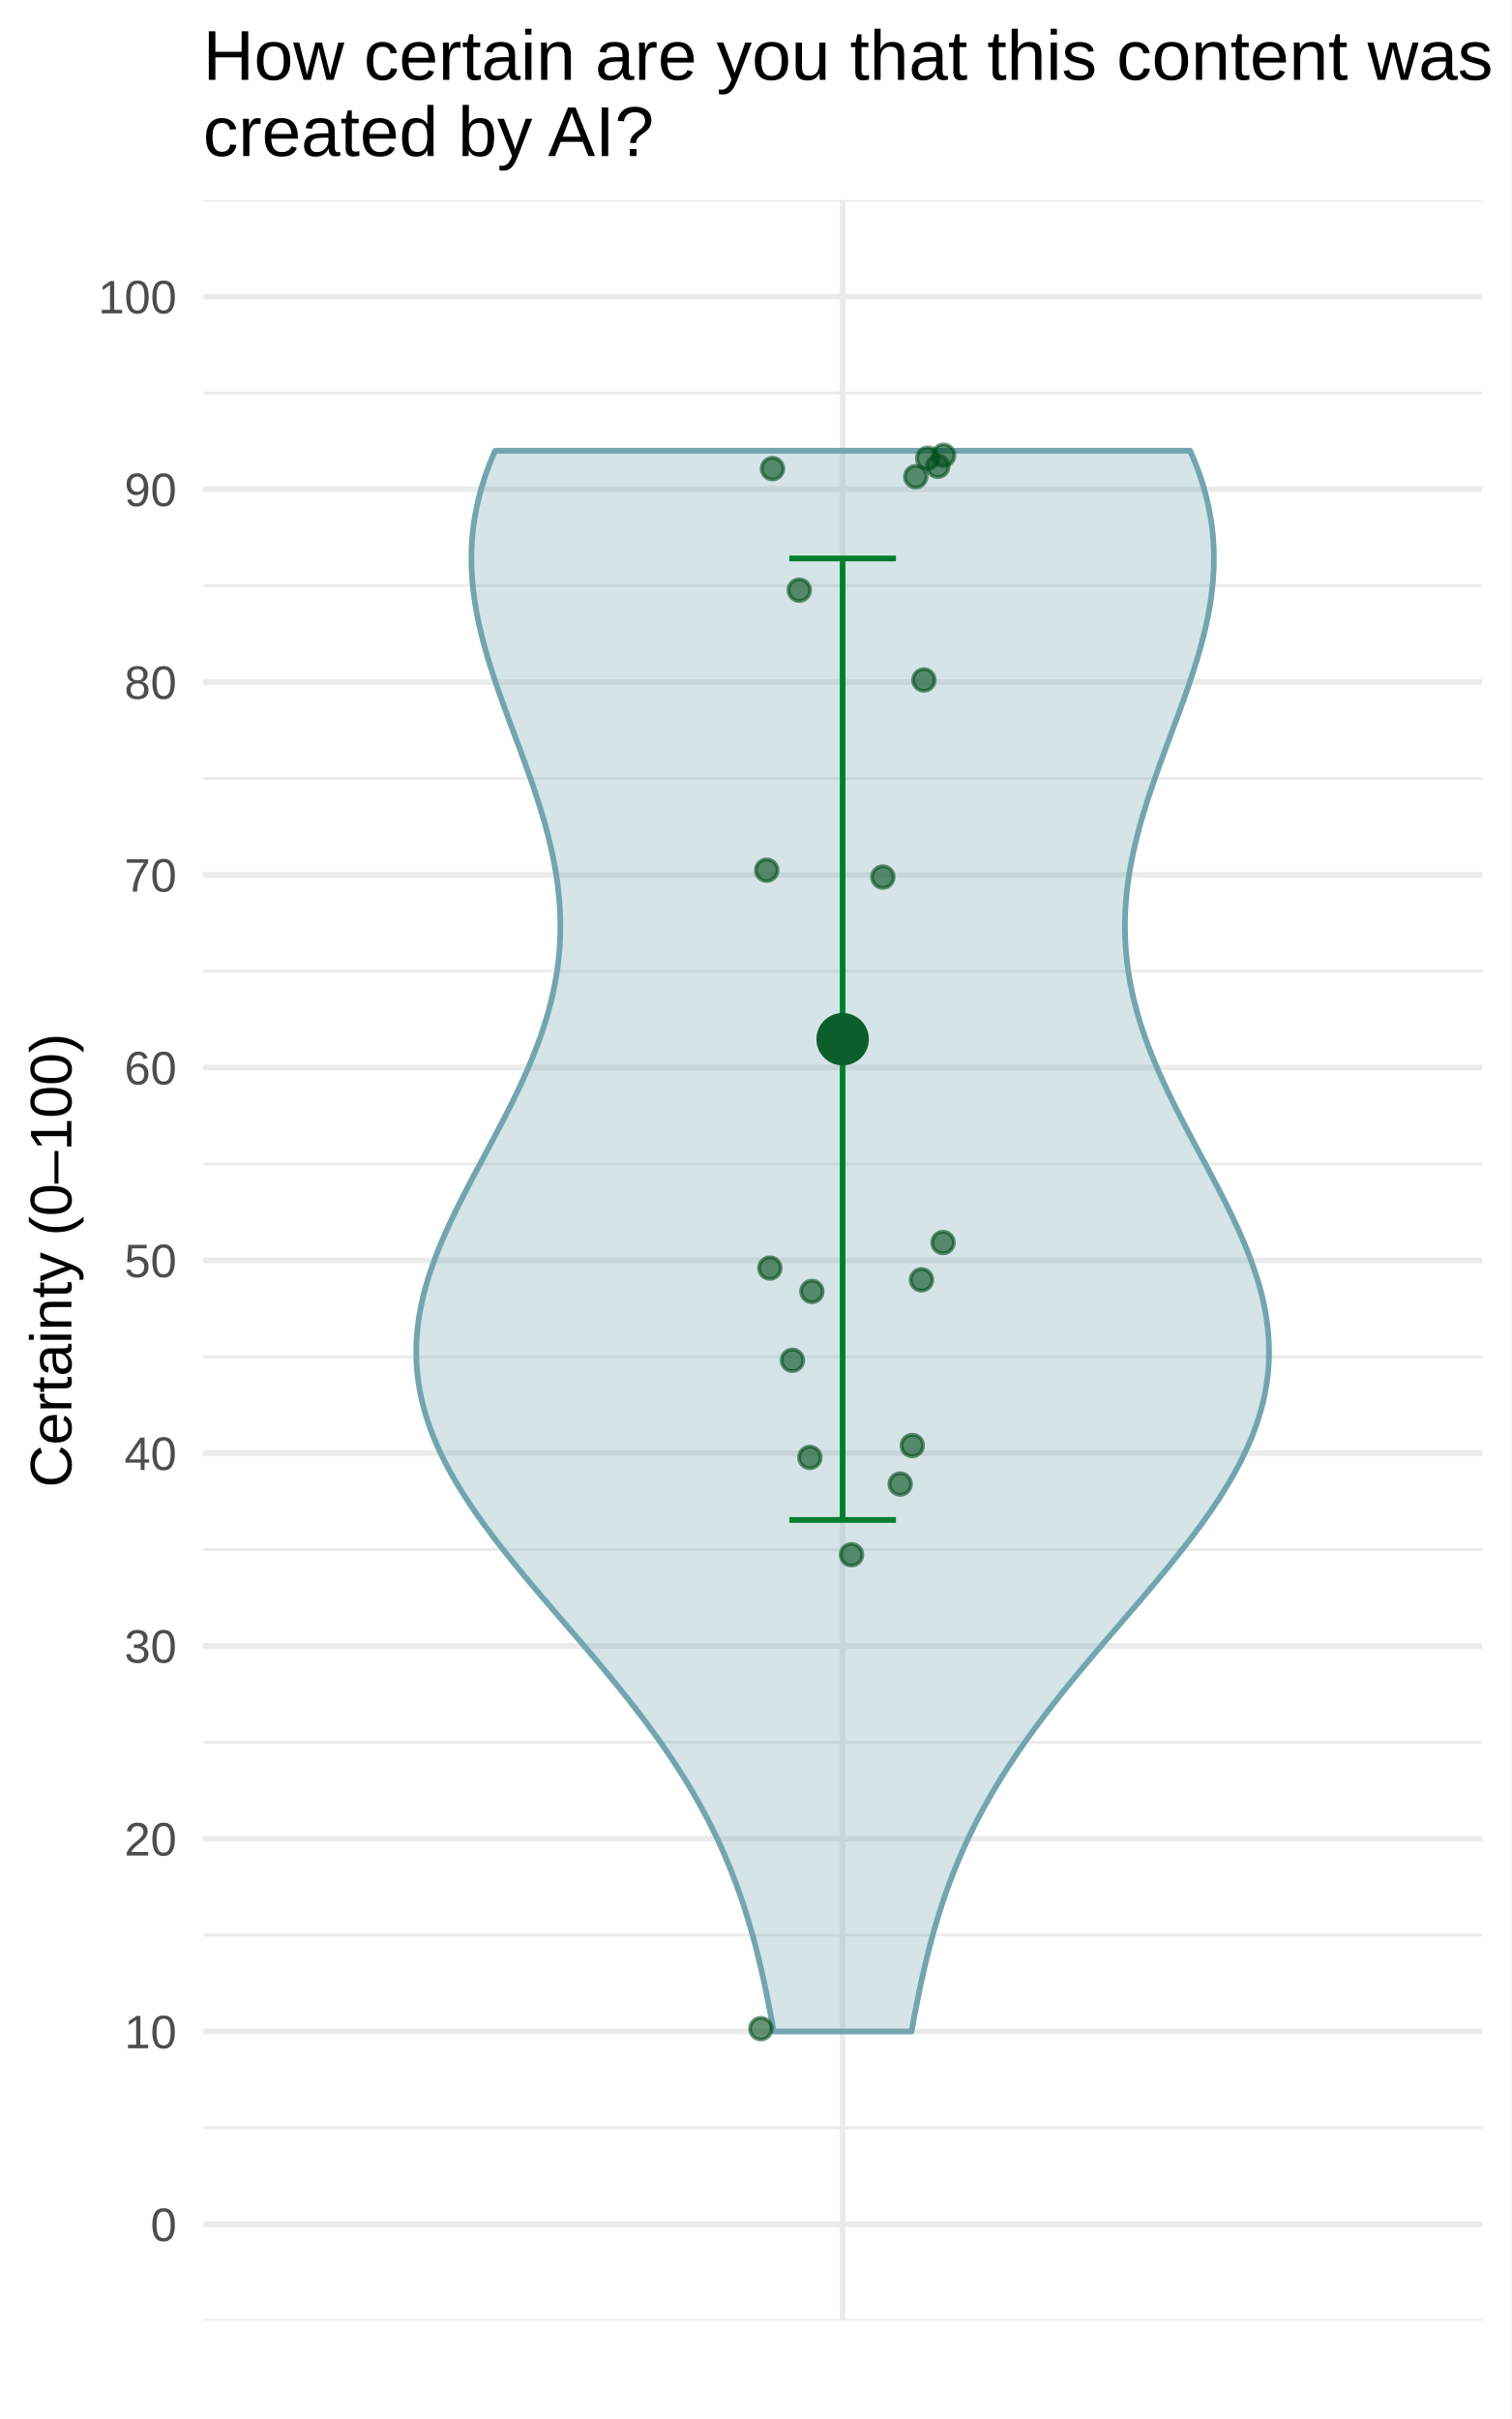
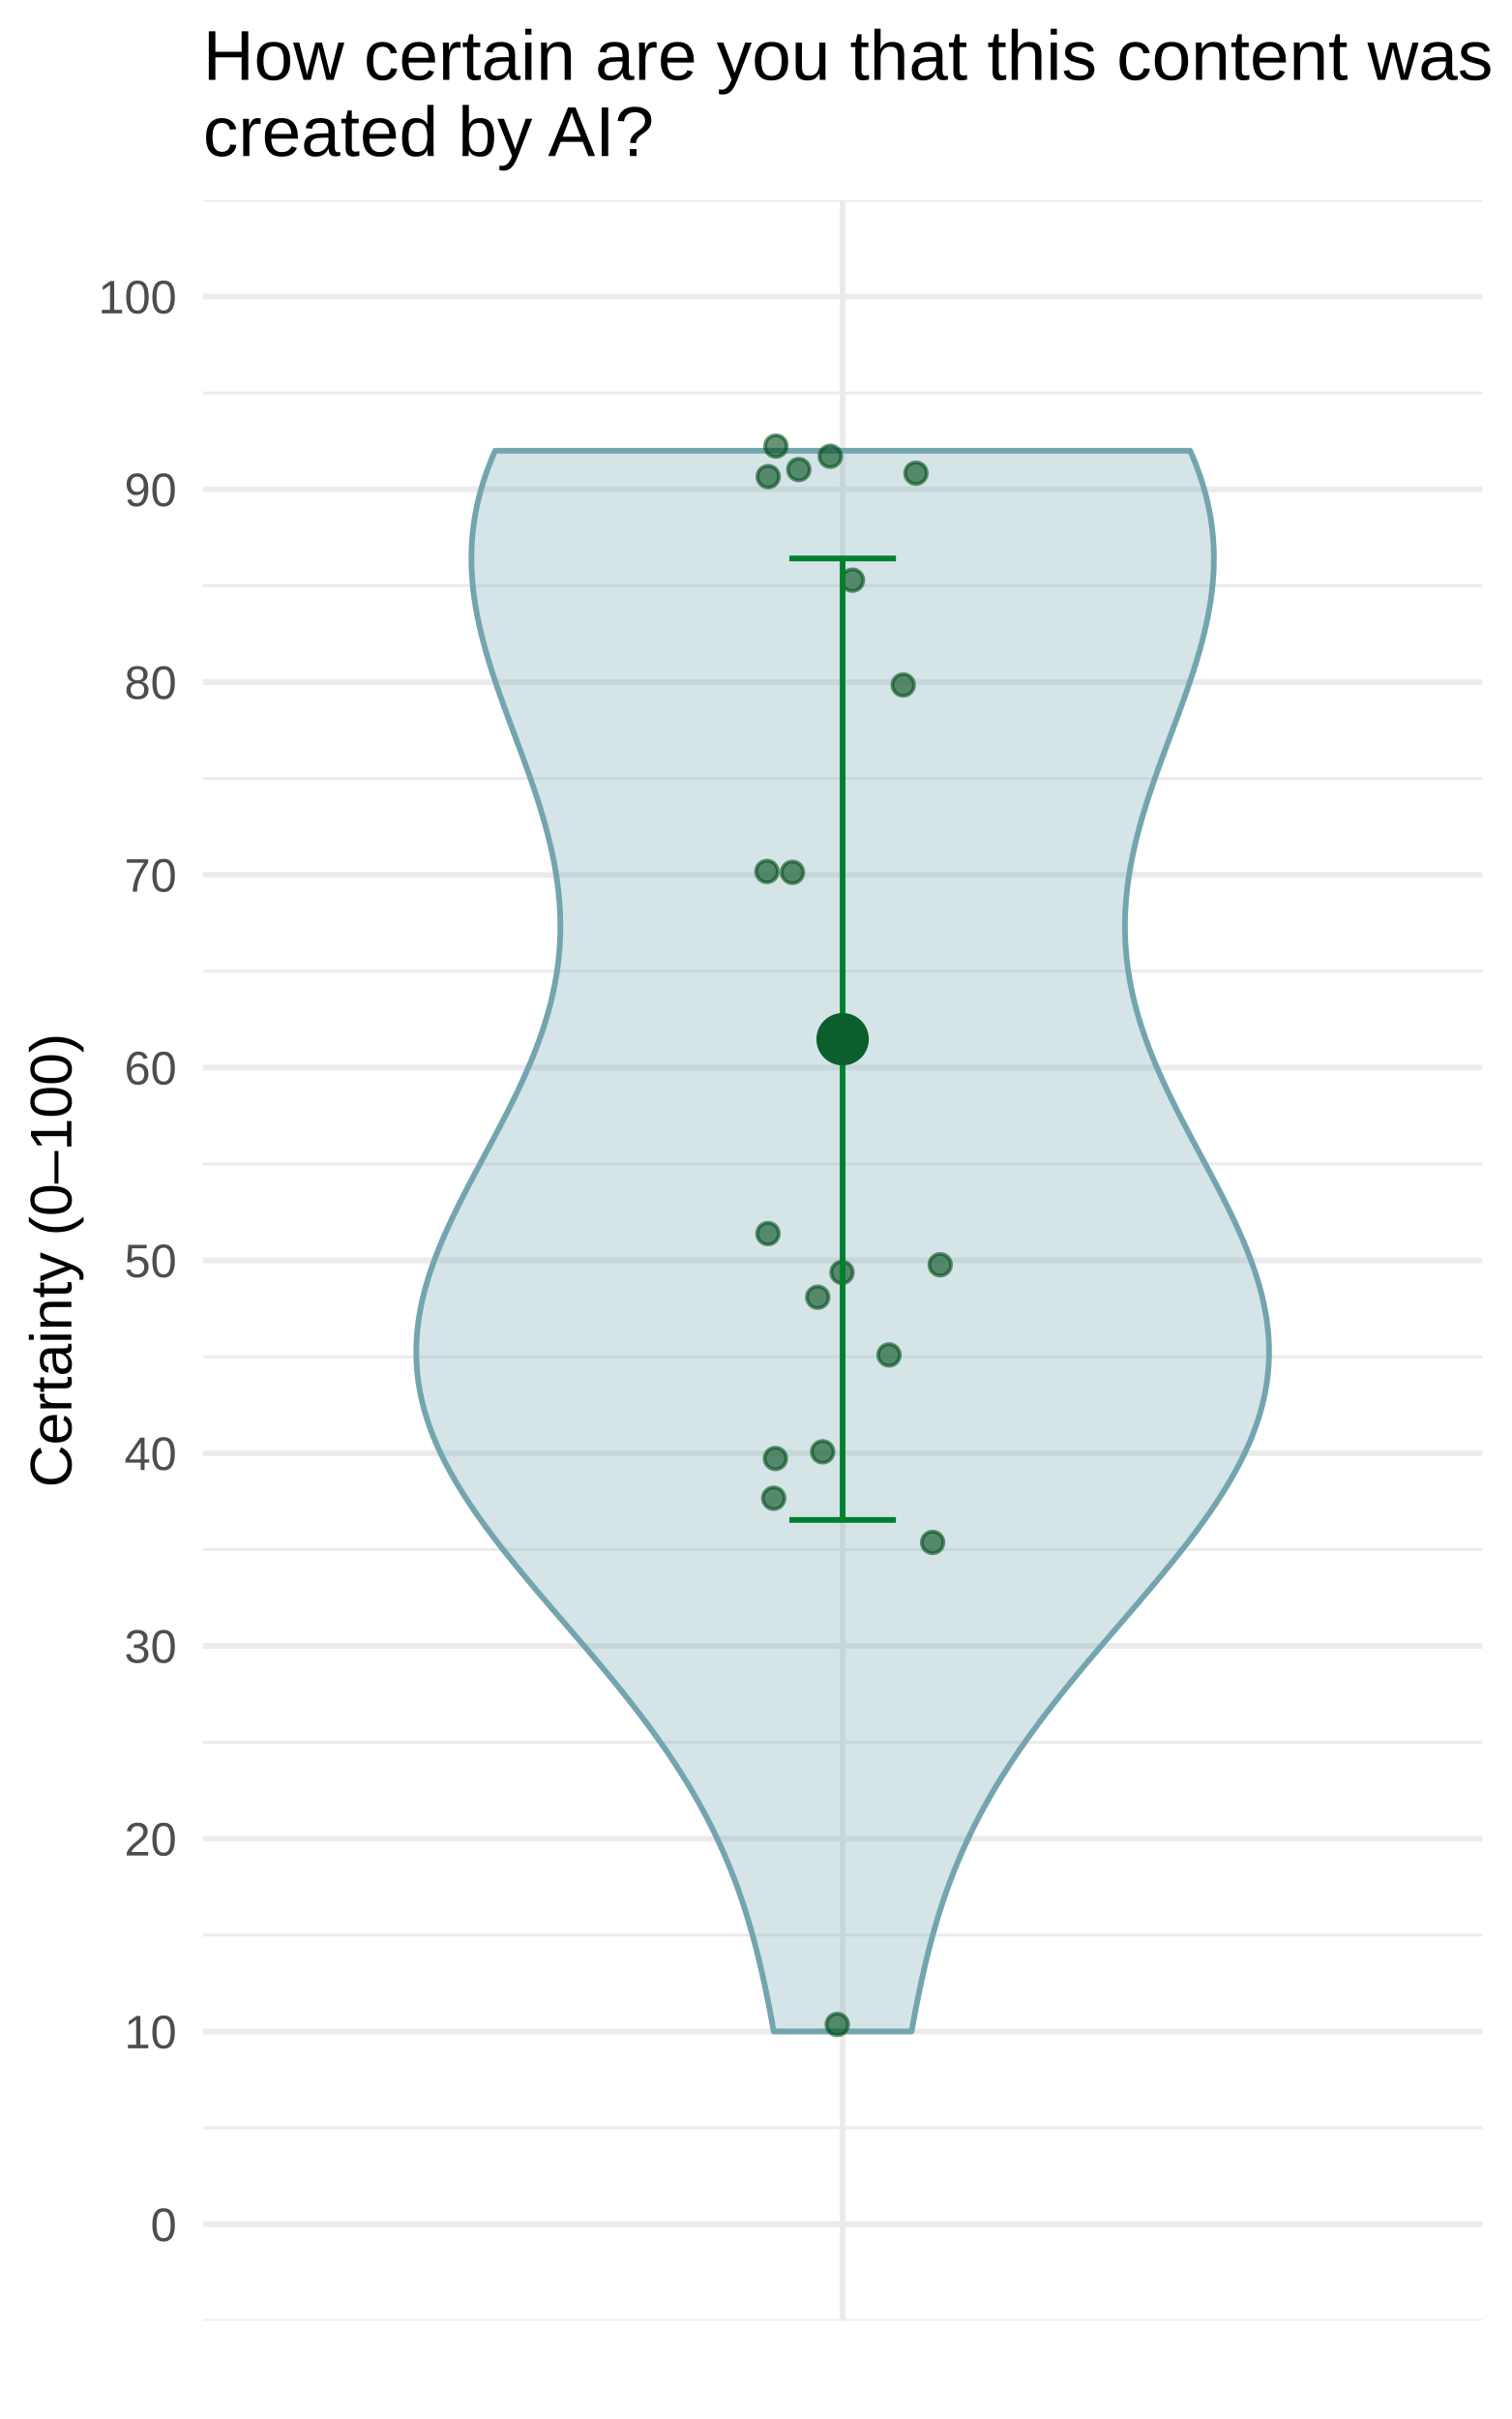
<svg xmlns="http://www.w3.org/2000/svg" width="360.00pt" height="576.00pt" viewBox="0 0 360.00 576.00">
  <g class="svglite">
    <defs>
      <style type="text/css">
    .svglite line, .svglite polyline, .svglite polygon, .svglite path, .svglite rect, .svglite circle {
      fill: none;
      stroke: #000000;
      stroke-linecap: round;
      stroke-linejoin: round;
      stroke-miterlimit: 10.00;
    }
    .svglite text {
      white-space: pre;
    }
    .svglite g.glyphgroup path {
      fill: inherit;
      stroke: none;
    }
  </style>
    </defs>
    <rect width="100%" height="100%" style="stroke: none; fill: #FFFFFF;" />
    <defs>
      <clipPath id="cpMC4wMHwzNjAuMDB8MC4wMHw1NzYuMDA=">
        <rect x="0.00" y="0.00" width="360.00" height="576.00" />
      </clipPath>
    </defs>
    <g clip-path="url(#cpMC4wMHwzNjAuMDB8MC4wMHw1NzYuMDA=)">
      <rect x="0" y="0.00" width="360.00" height="576.00" style="stroke-width: 1.36; stroke: none; fill: #FFFFFF;" />
    </g>
    <defs>
      <clipPath id="cpNDguMzZ8MzUzLjAzfDQ3LjY2fDU1Mi41Nw==">
        <rect x="48.36" y="47.66" width="304.67" height="504.91" />
      </clipPath>
    </defs>
    <g clip-path="url(#cpNDguMzZ8MzUzLjAzfDQ3LjY2fDU1Mi41Nw==)">
      <polyline points="48.36,552.57 353.03,552.57 " style="stroke-width: 0.68; stroke: #EBEBEB; stroke-linecap: butt;" />
      <polyline points="48.36,506.67 353.03,506.67 " style="stroke-width: 0.68; stroke: #EBEBEB; stroke-linecap: butt;" />
      <polyline points="48.36,460.77 353.03,460.77 " style="stroke-width: 0.68; stroke: #EBEBEB; stroke-linecap: butt;" />
      <polyline points="48.36,414.87 353.03,414.87 " style="stroke-width: 0.68; stroke: #EBEBEB; stroke-linecap: butt;" />
      <polyline points="48.36,368.97 353.03,368.97 " style="stroke-width: 0.68; stroke: #EBEBEB; stroke-linecap: butt;" />
      <polyline points="48.36,323.07 353.03,323.07 " style="stroke-width: 0.68; stroke: #EBEBEB; stroke-linecap: butt;" />
      <polyline points="48.36,277.16 353.03,277.16 " style="stroke-width: 0.68; stroke: #EBEBEB; stroke-linecap: butt;" />
      <polyline points="48.36,231.26 353.03,231.26 " style="stroke-width: 0.68; stroke: #EBEBEB; stroke-linecap: butt;" />
      <polyline points="48.36,185.36 353.03,185.36 " style="stroke-width: 0.68; stroke: #EBEBEB; stroke-linecap: butt;" />
      <polyline points="48.36,139.46 353.03,139.46 " style="stroke-width: 0.68; stroke: #EBEBEB; stroke-linecap: butt;" />
      <polyline points="48.36,93.56 353.03,93.56 " style="stroke-width: 0.68; stroke: #EBEBEB; stroke-linecap: butt;" />
      <polyline points="48.36,47.66 353.03,47.66 " style="stroke-width: 0.68; stroke: #EBEBEB; stroke-linecap: butt;" />
      <polyline points="48.36,529.62 353.03,529.62 " style="stroke-width: 1.36; stroke: #EBEBEB; stroke-linecap: butt;" />
      <polyline points="48.36,483.72 353.03,483.72 " style="stroke-width: 1.36; stroke: #EBEBEB; stroke-linecap: butt;" />
      <polyline points="48.36,437.82 353.03,437.82 " style="stroke-width: 1.36; stroke: #EBEBEB; stroke-linecap: butt;" />
      <polyline points="48.36,391.92 353.03,391.92 " style="stroke-width: 1.36; stroke: #EBEBEB; stroke-linecap: butt;" />
      <polyline points="48.36,346.02 353.03,346.02 " style="stroke-width: 1.36; stroke: #EBEBEB; stroke-linecap: butt;" />
      <polyline points="48.36,300.12 353.03,300.12 " style="stroke-width: 1.36; stroke: #EBEBEB; stroke-linecap: butt;" />
      <polyline points="48.36,254.21 353.03,254.21 " style="stroke-width: 1.36; stroke: #EBEBEB; stroke-linecap: butt;" />
      <polyline points="48.36,208.31 353.03,208.31 " style="stroke-width: 1.36; stroke: #EBEBEB; stroke-linecap: butt;" />
      <polyline points="48.36,162.41 353.03,162.41 " style="stroke-width: 1.36; stroke: #EBEBEB; stroke-linecap: butt;" />
      <polyline points="48.36,116.51 353.03,116.51 " style="stroke-width: 1.36; stroke: #EBEBEB; stroke-linecap: butt;" />
      <polyline points="48.36,70.61 353.03,70.61 " style="stroke-width: 1.36; stroke: #EBEBEB; stroke-linecap: butt;" />
      <polyline points="200.69,552.57 200.69,47.66 " style="stroke-width: 1.36; stroke: #EBEBEB; stroke-linecap: butt;" />
      <polygon points="184.28,483.72 184.14,482.98 184.01,482.25 183.88,481.51 183.74,480.77 183.60,480.04 183.46,479.30 183.32,478.56 183.18,477.83 183.03,477.09 182.89,476.35 182.74,475.62 182.59,474.88 182.44,474.14 182.28,473.41 182.13,472.67 181.97,471.93 181.81,471.20 181.64,470.46 181.48,469.73 181.31,468.99 181.14,468.25 180.96,467.52 180.79,466.78 180.61,466.04 180.42,465.31 180.24,464.57 180.05,463.83 179.86,463.10 179.67,462.36 179.47,461.62 179.27,460.89 179.06,460.15 178.85,459.41 178.64,458.68 178.42,457.94 178.20,457.20 177.98,456.47 177.75,455.73 177.52,454.99 177.29,454.26 177.05,453.52 176.80,452.78 176.55,452.05 176.30,451.31 176.04,450.57 175.78,449.84 175.51,449.10 175.25,448.36 174.97,447.63 174.69,446.89 174.40,446.15 174.11,445.42 173.82,444.68 173.52,443.95 173.21,443.21 172.90,442.47 172.59,441.74 172.27,441.00 171.94,440.26 171.61,439.53 171.27,438.79 170.93,438.05 170.58,437.32 170.23,436.58 169.87,435.84 169.51,435.11 169.14,434.37 168.76,433.63 168.38,432.90 167.99,432.16 167.60,431.42 167.20,430.69 166.80,429.95 166.39,429.21 165.98,428.48 165.55,427.74 165.13,427.00 164.70,426.27 164.26,425.53 163.82,424.79 163.37,424.06 162.91,423.32 162.45,422.58 161.99,421.85 161.51,421.11 161.04,420.37 160.55,419.64 160.07,418.90 159.57,418.16 159.08,417.43 158.57,416.69 158.06,415.96 157.55,415.22 157.03,414.48 156.51,413.75 155.97,413.01 155.44,412.27 154.90,411.54 154.36,410.80 153.81,410.06 153.25,409.33 152.70,408.59 152.13,407.85 151.57,407.12 151.00,406.38 150.42,405.64 149.84,404.91 149.26,404.17 148.67,403.43 148.08,402.70 147.49,401.96 146.89,401.22 146.29,400.49 145.69,399.75 145.08,399.01 144.47,398.28 143.86,397.54 143.25,396.80 142.63,396.07 142.01,395.33 141.39,394.59 140.77,393.86 140.14,393.12 139.52,392.38 138.89,391.65 138.26,390.91 137.63,390.17 137.00,389.44 136.36,388.70 135.73,387.97 135.10,387.23 134.46,386.49 133.83,385.76 133.20,385.02 132.56,384.28 131.93,383.55 131.30,382.81 130.67,382.07 130.04,381.34 129.41,380.60 128.78,379.86 128.16,379.13 127.54,378.39 126.91,377.65 126.30,376.92 125.68,376.18 125.07,375.44 124.45,374.71 123.85,373.97 123.24,373.23 122.64,372.50 122.04,371.76 121.45,371.02 120.86,370.29 120.28,369.55 119.70,368.81 119.12,368.08 118.55,367.34 117.98,366.60 117.42,365.87 116.87,365.13 116.32,364.39 115.77,363.66 115.23,362.92 114.70,362.19 114.18,361.45 113.66,360.71 113.14,359.98 112.64,359.24 112.14,358.50 111.65,357.77 111.17,357.03 110.69,356.29 110.23,355.56 109.77,354.82 109.32,354.08 108.87,353.35 108.44,352.61 108.01,351.87 107.59,351.14 107.18,350.40 106.78,349.66 106.39,348.93 106.01,348.19 105.64,347.45 105.27,346.72 104.92,345.98 104.57,345.24 104.25,344.51 103.92,343.77 103.61,343.03 103.30,342.30 103.01,341.56 102.73,340.82 102.45,340.09 102.19,339.35 101.94,338.61 101.70,337.88 101.46,337.14 101.25,336.40 101.04,335.67 100.84,334.93 100.74,334.54 100.65,334.20 100.48,333.46 100.31,332.72 100.15,331.99 100.01,331.25 99.88,330.51 99.76,329.78 99.64,329.04 99.55,328.30 99.46,327.57 99.38,326.83 99.31,326.09 99.26,325.36 99.21,324.62 99.18,323.88 99.16,323.15 99.14,322.41 99.14,321.67 99.15,320.94 99.17,320.20 99.20,319.46 99.24,318.73 99.29,317.99 99.35,317.25 99.42,316.52 99.50,315.78 99.60,315.04 99.69,314.31 99.81,313.57 99.93,312.83 100.06,312.10 100.20,311.36 100.35,310.62 100.51,309.89 100.68,309.15 100.86,308.42 101.04,307.68 101.24,306.94 101.44,306.21 101.66,305.47 101.87,304.73 102.10,304.00 102.34,303.26 102.58,302.52 102.84,301.79 103.09,301.05 103.36,300.31 103.63,299.58 103.92,298.84 104.20,298.10 104.50,297.37 104.79,296.63 105.10,295.89 105.26,295.52 105.41,295.16 105.73,294.42 106.05,293.68 106.38,292.95 106.72,292.21 107.05,291.47 107.40,290.74 107.75,290.00 108.10,289.26 108.45,288.53 108.82,287.79 109.18,287.05 109.55,286.32 109.92,285.58 110.29,284.84 110.67,284.11 111.05,283.37 111.43,282.63 111.81,281.90 112.20,281.16 112.59,280.43 112.97,279.69 113.36,278.95 113.76,278.22 114.15,277.48 114.54,276.74 114.93,276.01 115.33,275.27 115.72,274.53 116.11,273.80 116.51,273.06 116.90,272.32 117.29,271.59 117.68,270.85 118.07,270.11 118.46,269.38 118.85,268.64 119.23,267.90 119.61,267.17 119.99,266.43 120.37,265.69 120.75,264.96 121.12,264.22 121.49,263.48 121.86,262.75 122.22,262.01 122.58,261.27 122.94,260.54 123.29,259.80 123.64,259.06 123.98,258.33 124.33,257.59 124.66,256.85 124.99,256.12 125.32,255.38 125.64,254.64 125.96,253.91 126.27,253.17 126.58,252.44 126.88,251.70 127.17,250.96 127.46,250.23 127.75,249.49 128.02,248.75 128.30,248.02 128.56,247.28 128.82,246.54 129.08,245.81 129.32,245.07 129.56,244.33 129.80,243.60 130.02,242.86 130.24,242.12 130.46,241.39 130.66,240.65 130.86,239.91 131.06,239.18 131.24,238.44 131.42,237.70 131.59,236.97 131.75,236.23 131.91,235.49 132.06,234.76 132.20,234.02 132.33,233.28 132.46,232.55 132.58,231.81 132.69,231.07 132.79,230.34 132.89,229.60 132.98,228.86 133.06,228.13 133.13,227.39 133.20,226.66 133.26,225.92 133.31,225.18 133.35,224.45 133.39,223.71 133.42,222.97 133.44,222.24 133.45,221.50 133.46,220.76 133.45,220.03 133.45,219.29 133.43,218.55 133.41,217.82 133.37,217.08 133.34,216.34 133.29,215.61 133.24,214.87 133.18,214.13 133.11,213.40 133.04,212.66 132.96,211.92 132.87,211.19 132.78,210.45 132.68,209.71 132.57,208.98 132.46,208.24 132.34,207.50 132.22,206.77 132.08,206.03 131.95,205.29 131.80,204.56 131.65,203.82 131.50,203.08 131.33,202.35 131.17,201.61 130.99,200.87 130.82,200.14 130.63,199.40 130.45,198.67 130.25,197.93 130.06,197.19 129.86,196.46 129.65,195.72 129.44,194.98 129.22,194.25 129.00,193.51 128.78,192.77 128.55,192.04 128.32,191.30 128.08,190.56 127.85,189.83 127.60,189.09 127.36,188.35 127.11,187.62 126.86,186.88 126.61,186.14 126.35,185.41 126.09,184.67 125.83,183.93 125.57,183.20 125.30,182.46 125.04,181.72 124.77,180.99 124.50,180.25 124.23,179.51 123.96,178.78 123.69,178.04 123.41,177.30 123.14,176.57 122.86,175.83 122.59,175.09 122.32,174.36 122.04,173.62 121.77,172.89 121.49,172.15 121.22,171.41 120.95,170.68 120.68,169.94 120.41,169.20 120.14,168.47 119.87,167.73 119.61,166.99 119.35,166.26 119.08,165.52 118.83,164.78 118.57,164.05 118.32,163.31 118.07,162.57 117.82,161.84 117.57,161.10 117.33,160.36 117.10,159.63 116.86,158.89 116.63,158.15 116.41,157.42 116.19,156.68 115.97,155.94 115.76,155.21 115.55,154.47 115.35,153.73 115.15,153.00 114.95,152.26 114.77,151.52 114.59,150.79 114.41,150.05 114.24,149.31 114.08,148.58 113.92,147.84 113.77,147.10 113.62,146.37 113.48,145.63 113.35,144.90 113.23,144.16 113.11,143.42 113.00,142.69 112.90,141.95 112.80,141.21 112.71,140.48 112.63,139.74 112.56,139.00 112.49,138.27 112.44,137.53 112.39,136.79 112.35,136.06 112.32,135.32 112.29,134.58 112.28,133.85 112.27,133.11 112.28,132.37 112.29,131.64 112.31,130.90 112.34,130.16 112.38,129.43 112.43,128.69 112.48,127.95 112.55,127.22 112.62,126.48 112.71,125.74 112.72,125.69 112.80,125.01 112.91,124.27 113.02,123.53 113.14,122.80 113.27,122.06 113.42,121.32 113.57,120.59 113.73,119.85 113.90,119.11 114.08,118.38 114.27,117.64 114.47,116.91 114.68,116.17 114.90,115.43 115.13,114.70 115.36,113.96 115.61,113.22 115.87,112.49 116.13,111.75 116.41,111.01 116.69,110.28 116.99,109.54 117.29,108.80 117.61,108.07 117.93,107.33 283.46,107.33 283.78,108.07 284.10,108.80 284.40,109.54 284.70,110.28 284.98,111.01 285.25,111.75 285.52,112.49 285.78,113.22 286.02,113.96 286.26,114.70 286.49,115.43 286.71,116.17 286.92,116.91 287.12,117.64 287.31,118.38 287.49,119.11 287.66,119.85 287.82,120.59 287.97,121.32 288.11,122.06 288.24,122.80 288.37,123.53 288.48,124.27 288.59,125.01 288.67,125.69 288.68,125.74 288.76,126.48 288.84,127.22 288.90,127.95 288.96,128.69 289.01,129.43 289.05,130.16 289.08,130.90 289.10,131.64 289.11,132.37 289.11,133.11 289.10,133.85 289.09,134.58 289.07,135.32 289.04,136.06 289.00,136.79 288.95,137.53 288.89,138.27 288.83,139.00 288.76,139.74 288.67,140.48 288.59,141.21 288.49,141.95 288.39,142.69 288.28,143.42 288.16,144.16 288.04,144.90 287.90,145.63 287.77,146.37 287.62,147.10 287.47,147.84 287.31,148.58 287.15,149.31 286.98,150.05 286.80,150.79 286.62,151.52 286.43,152.26 286.24,153.00 286.04,153.73 285.84,154.47 285.63,155.21 285.42,155.94 285.20,156.68 284.98,157.42 284.75,158.15 284.52,158.89 284.29,159.63 284.05,160.36 283.81,161.10 283.57,161.84 283.32,162.57 283.07,163.31 282.82,164.05 282.56,164.78 282.30,165.52 282.04,166.26 281.78,166.99 281.51,167.73 281.25,168.47 280.98,169.20 280.71,169.94 280.44,170.68 280.17,171.41 279.89,172.15 279.62,172.89 279.35,173.62 279.07,174.36 278.80,175.09 278.52,175.83 278.25,176.57 277.97,177.30 277.70,178.04 277.43,178.78 277.16,179.51 276.89,180.25 276.62,180.99 276.35,181.72 276.08,182.46 275.82,183.20 275.56,183.93 275.30,184.67 275.04,185.41 274.78,186.14 274.53,186.88 274.28,187.62 274.03,188.35 273.78,189.09 273.54,189.83 273.30,190.56 273.07,191.30 272.84,192.04 272.61,192.77 272.38,193.51 272.17,194.25 271.95,194.98 271.74,195.72 271.53,196.46 271.33,197.19 271.13,197.93 270.94,198.67 270.75,199.40 270.57,200.14 270.39,200.87 270.22,201.61 270.05,202.35 269.89,203.08 269.74,203.82 269.59,204.56 269.44,205.29 269.30,206.03 269.17,206.77 269.05,207.50 268.92,208.24 268.82,208.98 268.71,209.71 268.61,210.45 268.51,211.19 268.43,211.92 268.35,212.66 268.27,213.40 268.21,214.13 268.15,214.87 268.10,215.61 268.05,216.34 268.01,217.08 267.98,217.82 267.96,218.55 267.94,219.29 267.93,220.03 267.93,220.76 267.94,221.50 267.95,222.24 267.97,222.97 268.00,223.71 268.03,224.45 268.08,225.18 268.13,225.92 268.19,226.66 268.25,227.39 268.33,228.13 268.41,228.86 268.49,229.60 268.59,230.34 268.69,231.07 268.81,231.81 268.93,232.55 269.05,233.28 269.19,234.02 269.33,234.76 269.48,235.49 269.63,236.23 269.80,236.97 269.97,237.70 270.15,238.44 270.33,239.18 270.53,239.91 270.72,240.65 270.93,241.39 271.14,242.12 271.36,242.86 271.59,243.60 271.82,244.33 272.07,245.07 272.31,245.81 272.57,246.54 272.82,247.28 273.09,248.02 273.36,248.75 273.64,249.49 273.93,250.23 274.21,250.96 274.51,251.70 274.81,252.44 275.12,253.17 275.43,253.91 275.75,254.64 276.07,255.38 276.39,256.12 276.73,256.85 277.06,257.59 277.40,258.33 277.75,259.06 278.10,259.80 278.45,260.54 278.81,261.27 279.16,262.01 279.53,262.75 279.89,263.48 280.27,264.22 280.64,264.96 281.01,265.69 281.39,266.43 281.77,267.17 282.16,267.90 282.54,268.64 282.93,269.38 283.31,270.11 283.70,270.85 284.09,271.59 284.49,272.32 284.88,273.06 285.27,273.80 285.67,274.53 286.06,275.27 286.45,276.01 286.85,276.74 287.24,277.48 287.63,278.22 288.02,278.95 288.41,279.69 288.80,280.43 289.19,281.16 289.58,281.90 289.96,282.63 290.34,283.37 290.72,284.11 291.10,284.84 291.47,285.58 291.84,286.32 292.21,287.05 292.57,287.79 292.93,288.53 293.29,289.26 293.64,290.00 293.99,290.74 294.33,291.47 294.67,292.21 295.01,292.95 295.33,293.68 295.66,294.42 295.97,295.16 296.13,295.52 296.29,295.89 296.59,296.63 296.89,297.37 297.19,298.10 297.47,298.84 297.76,299.58 298.03,300.31 298.29,301.05 298.55,301.79 298.80,302.52 299.05,303.26 299.28,304.00 299.51,304.73 299.73,305.47 299.95,306.21 300.15,306.94 300.35,307.68 300.53,308.42 300.71,309.15 300.87,309.89 301.03,310.62 301.18,311.36 301.32,312.10 301.46,312.83 301.58,313.57 301.69,314.31 301.79,315.04 301.88,315.78 301.96,316.52 302.04,317.25 302.10,317.99 302.15,318.73 302.19,319.46 302.22,320.20 302.24,320.94 302.24,321.67 302.25,322.41 302.23,323.15 302.21,323.88 302.17,324.62 302.13,325.36 302.07,326.09 302.01,326.83 301.93,327.57 301.84,328.30 301.74,329.04 301.63,329.78 301.51,330.51 301.37,331.25 301.23,331.99 301.08,332.72 300.91,333.46 300.73,334.20 300.65,334.54 300.55,334.93 300.35,335.67 300.14,336.40 299.92,337.14 299.69,337.88 299.45,338.61 299.19,339.35 298.93,340.09 298.66,340.82 298.38,341.56 298.09,342.30 297.78,343.03 297.47,343.77 297.14,344.51 296.81,345.24 296.46,345.98 296.11,346.72 295.75,347.45 295.38,348.19 295.00,348.93 294.60,349.66 294.21,350.40 293.79,351.14 293.38,351.87 292.95,352.61 292.52,353.35 292.07,354.08 291.62,354.82 291.16,355.56 290.69,356.29 290.22,357.03 289.73,357.77 289.24,358.50 288.74,359.24 288.24,359.98 287.73,360.71 287.21,361.45 286.68,362.19 286.15,362.92 285.61,363.66 285.07,364.39 284.52,365.13 283.96,365.87 283.41,366.60 282.84,367.34 282.27,368.08 281.69,368.81 281.11,369.55 280.53,370.29 279.94,371.02 279.34,371.76 278.74,372.50 278.14,373.23 277.54,373.97 276.93,374.71 276.32,375.44 275.71,376.18 275.09,376.92 274.47,377.65 273.85,378.39 273.23,379.13 272.60,379.86 271.97,380.60 271.35,381.34 270.72,382.07 270.09,382.81 269.45,383.55 268.82,384.28 268.19,385.02 267.56,385.76 266.92,386.49 266.29,387.23 265.66,387.97 265.02,388.70 264.39,389.44 263.76,390.17 263.13,390.91 262.50,391.65 261.87,392.38 261.25,393.12 260.62,393.86 260.00,394.59 259.38,395.33 258.76,396.07 258.14,396.80 257.52,397.54 256.91,398.28 256.30,399.01 255.70,399.75 255.09,400.49 254.49,401.22 253.90,401.96 253.30,402.70 252.71,403.43 252.13,404.17 251.54,404.91 250.96,405.64 250.39,406.38 249.82,407.12 249.25,407.85 248.69,408.59 248.13,409.33 247.58,410.06 247.03,410.80 246.49,411.54 245.94,412.27 245.41,413.01 244.88,413.75 244.36,414.48 243.84,415.22 243.32,415.96 242.81,416.69 242.31,417.43 241.81,418.16 241.32,418.90 240.83,419.64 240.35,420.37 239.87,421.11 239.40,421.85 238.94,422.58 238.47,423.32 238.02,424.06 237.57,424.79 237.13,425.53 236.69,426.27 236.26,427.00 235.83,427.74 235.41,428.48 235.00,429.21 234.59,429.95 234.18,430.69 233.79,431.42 233.39,432.16 233.01,432.90 232.62,433.63 232.25,434.37 231.88,435.11 231.52,435.84 231.16,436.58 230.81,437.32 230.46,438.05 230.12,438.79 229.78,439.53 229.45,440.26 229.12,441.00 228.80,441.74 228.49,442.47 228.17,443.21 227.87,443.95 227.57,444.68 227.27,445.42 226.98,446.15 226.70,446.89 226.42,447.63 226.14,448.36 225.87,449.10 225.60,449.84 225.34,450.57 225.08,451.31 224.83,452.05 224.58,452.78 224.34,453.52 224.10,454.26 223.87,454.99 223.63,455.73 223.41,456.47 223.18,457.20 222.96,457.94 222.75,458.68 222.53,459.41 222.33,460.15 222.12,460.89 221.92,461.62 221.72,462.36 221.53,463.10 221.34,463.83 221.15,464.57 220.96,465.31 220.78,466.04 220.60,466.78 220.42,467.52 220.25,468.25 220.08,468.99 219.91,469.73 219.74,470.46 219.58,471.20 219.42,471.93 219.26,472.67 219.10,473.41 218.95,474.14 218.80,474.88 218.65,475.62 218.50,476.35 218.35,477.09 218.21,477.83 218.07,478.56 217.92,479.30 217.79,480.04 217.65,480.77 217.51,481.51 217.38,482.25 217.24,482.98 217.11,483.72 184.28,483.72 " style="stroke-width: 1.36; stroke: #73A5AF; stroke-linecap: butt; fill: #73A5AF; fill-opacity: 0.30;" />
-       <circle cx="218.11" cy="113.50" r="2.58" style="stroke-width: 0.90; stroke: #004D1A; stroke-opacity: 0.60; fill: #004D1A; fill-opacity: 0.60;" />
-       <circle cx="181.22" cy="483.06" r="2.58" style="stroke-width: 0.90; stroke: #004D1A; stroke-opacity: 0.60; fill: #004D1A; fill-opacity: 0.60;" />
-       <circle cx="223.36" cy="111.03" r="2.58" style="stroke-width: 0.90; stroke: #004D1A; stroke-opacity: 0.60; fill: #004D1A; fill-opacity: 0.60;" />
-       <circle cx="210.27" cy="208.84" r="2.58" style="stroke-width: 0.90; stroke: #004D1A; stroke-opacity: 0.60; fill: #004D1A; fill-opacity: 0.60;" />
-       <circle cx="224.60" cy="295.87" r="2.58" style="stroke-width: 0.90; stroke: #004D1A; stroke-opacity: 0.60; fill: #004D1A; fill-opacity: 0.60;" />
-       <circle cx="190.37" cy="140.52" r="2.58" style="stroke-width: 0.90; stroke: #004D1A; stroke-opacity: 0.60; fill: #004D1A; fill-opacity: 0.60;" />
-       <circle cx="192.88" cy="347.04" r="2.58" style="stroke-width: 0.90; stroke: #004D1A; stroke-opacity: 0.60; fill: #004D1A; fill-opacity: 0.60;" />
-       <circle cx="202.80" cy="370.21" r="2.58" style="stroke-width: 0.90; stroke: #004D1A; stroke-opacity: 0.60; fill: #004D1A; fill-opacity: 0.60;" />
-       <circle cx="220.96" cy="109.12" r="2.58" style="stroke-width: 0.90; stroke: #004D1A; stroke-opacity: 0.60; fill: #004D1A; fill-opacity: 0.60;" />
-       <circle cx="183.37" cy="301.95" r="2.58" style="stroke-width: 0.90; stroke: #004D1A; stroke-opacity: 0.60; fill: #004D1A; fill-opacity: 0.60;" />
-       <circle cx="217.28" cy="344.20" r="2.58" style="stroke-width: 0.90; stroke: #004D1A; stroke-opacity: 0.60; fill: #004D1A; fill-opacity: 0.60;" />
-       <circle cx="183.98" cy="111.59" r="2.58" style="stroke-width: 0.90; stroke: #004D1A; stroke-opacity: 0.60; fill: #004D1A; fill-opacity: 0.60;" />
-       <circle cx="182.60" cy="207.21" r="2.58" style="stroke-width: 0.90; stroke: #004D1A; stroke-opacity: 0.60; fill: #004D1A; fill-opacity: 0.60;" />
-       <circle cx="188.73" cy="323.91" r="2.58" style="stroke-width: 0.90; stroke: #004D1A; stroke-opacity: 0.60; fill: #004D1A; fill-opacity: 0.60;" />
-       <circle cx="220.04" cy="161.92" r="2.58" style="stroke-width: 0.90; stroke: #004D1A; stroke-opacity: 0.60; fill: #004D1A; fill-opacity: 0.60;" />
-       <circle cx="214.40" cy="353.37" r="2.58" style="stroke-width: 0.90; stroke: #004D1A; stroke-opacity: 0.60; fill: #004D1A; fill-opacity: 0.60;" />
-       <circle cx="224.74" cy="108.42" r="2.58" style="stroke-width: 0.90; stroke: #004D1A; stroke-opacity: 0.60; fill: #004D1A; fill-opacity: 0.60;" />
-       <circle cx="193.37" cy="307.51" r="2.58" style="stroke-width: 0.90; stroke: #004D1A; stroke-opacity: 0.60; fill: #004D1A; fill-opacity: 0.60;" />
-       <circle cx="219.47" cy="304.75" r="2.58" style="stroke-width: 0.90; stroke: #004D1A; stroke-opacity: 0.60; fill: #004D1A; fill-opacity: 0.60;" />
+       <circle cx="190.25" cy="111.81" r="2.58" style="stroke-width: 0.90; stroke: #004D1A; stroke-opacity: 0.60; fill: #004D1A; fill-opacity: 0.60;" />
+       <circle cx="199.41" cy="482.06" r="2.58" style="stroke-width: 0.90; stroke: #004D1A; stroke-opacity: 0.60; fill: #004D1A; fill-opacity: 0.60;" />
+       <circle cx="218.15" cy="112.68" r="2.58" style="stroke-width: 0.90; stroke: #004D1A; stroke-opacity: 0.60; fill: #004D1A; fill-opacity: 0.60;" />
+       <circle cx="188.74" cy="207.72" r="2.58" style="stroke-width: 0.90; stroke: #004D1A; stroke-opacity: 0.60; fill: #004D1A; fill-opacity: 0.60;" />
+       <circle cx="182.91" cy="293.74" r="2.58" style="stroke-width: 0.90; stroke: #004D1A; stroke-opacity: 0.60; fill: #004D1A; fill-opacity: 0.60;" />
+       <circle cx="203.03" cy="138.15" r="2.58" style="stroke-width: 0.90; stroke: #004D1A; stroke-opacity: 0.60; fill: #004D1A; fill-opacity: 0.60;" />
+       <circle cx="195.93" cy="345.70" r="2.58" style="stroke-width: 0.90; stroke: #004D1A; stroke-opacity: 0.60; fill: #004D1A; fill-opacity: 0.60;" />
+       <circle cx="222.12" cy="367.27" r="2.58" style="stroke-width: 0.90; stroke: #004D1A; stroke-opacity: 0.60; fill: #004D1A; fill-opacity: 0.60;" />
+       <circle cx="197.75" cy="108.65" r="2.58" style="stroke-width: 0.90; stroke: #004D1A; stroke-opacity: 0.60; fill: #004D1A; fill-opacity: 0.60;" />
+       <circle cx="223.93" cy="301.16" r="2.58" style="stroke-width: 0.90; stroke: #004D1A; stroke-opacity: 0.60; fill: #004D1A; fill-opacity: 0.60;" />
+       <circle cx="184.68" cy="347.29" r="2.58" style="stroke-width: 0.90; stroke: #004D1A; stroke-opacity: 0.60; fill: #004D1A; fill-opacity: 0.60;" />
+       <circle cx="182.96" cy="113.49" r="2.58" style="stroke-width: 0.90; stroke: #004D1A; stroke-opacity: 0.60; fill: #004D1A; fill-opacity: 0.60;" />
+       <circle cx="182.67" cy="207.51" r="2.58" style="stroke-width: 0.90; stroke: #004D1A; stroke-opacity: 0.60; fill: #004D1A; fill-opacity: 0.60;" />
+       <circle cx="211.74" cy="322.63" r="2.58" style="stroke-width: 0.90; stroke: #004D1A; stroke-opacity: 0.60; fill: #004D1A; fill-opacity: 0.60;" />
+       <circle cx="215.12" cy="163.10" r="2.58" style="stroke-width: 0.90; stroke: #004D1A; stroke-opacity: 0.60; fill: #004D1A; fill-opacity: 0.60;" />
+       <circle cx="184.27" cy="356.75" r="2.58" style="stroke-width: 0.90; stroke: #004D1A; stroke-opacity: 0.60; fill: #004D1A; fill-opacity: 0.60;" />
+       <circle cx="184.80" cy="106.23" r="2.58" style="stroke-width: 0.90; stroke: #004D1A; stroke-opacity: 0.60; fill: #004D1A; fill-opacity: 0.60;" />
+       <circle cx="194.76" cy="308.89" r="2.58" style="stroke-width: 0.90; stroke: #004D1A; stroke-opacity: 0.60; fill: #004D1A; fill-opacity: 0.60;" />
+       <circle cx="200.55" cy="302.98" r="2.58" style="stroke-width: 0.90; stroke: #004D1A; stroke-opacity: 0.60; fill: #004D1A; fill-opacity: 0.60;" />
      <polyline points="188.00,132.98 213.39,132.98 " style="stroke-width: 1.36; stroke: #00802F; stroke-linecap: butt;" />
      <polyline points="200.69,132.98 200.69,361.92 " style="stroke-width: 1.36; stroke: #00802F; stroke-linecap: butt;" />
      <polyline points="188.00,361.92 213.39,361.92 " style="stroke-width: 1.36; stroke: #00802F; stroke-linecap: butt;" />
      <circle cx="200.69" cy="247.45" r="5.79" style="stroke-width: 0.90; stroke: #0A5F2D; fill: #0A5F2D;" />
    </g>
    <g clip-path="url(#cpMC4wMHwzNjAuMDB8MC4wMHw1NzYuMDA=)">
      <text x="42.08" y="533.63" text-anchor="end" style="font-size: 11.20px;fill: #4D4D4D; font-family: &quot;Arial&quot;;" textLength="6.22px" lengthAdjust="spacingAndGlyphs">0</text>
      <text x="42.08" y="487.73" text-anchor="end" style="font-size: 11.20px;fill: #4D4D4D; font-family: &quot;Arial&quot;;" textLength="12.44px" lengthAdjust="spacingAndGlyphs">10</text>
      <text x="42.08" y="441.83" text-anchor="end" style="font-size: 11.20px;fill: #4D4D4D; font-family: &quot;Arial&quot;;" textLength="12.44px" lengthAdjust="spacingAndGlyphs">20</text>
      <text x="42.08" y="395.92" text-anchor="end" style="font-size: 11.20px;fill: #4D4D4D; font-family: &quot;Arial&quot;;" textLength="12.44px" lengthAdjust="spacingAndGlyphs">30</text>
      <text x="42.08" y="350.02" text-anchor="end" style="font-size: 11.20px;fill: #4D4D4D; font-family: &quot;Arial&quot;;" textLength="12.44px" lengthAdjust="spacingAndGlyphs">40</text>
      <text x="42.08" y="304.12" text-anchor="end" style="font-size: 11.20px;fill: #4D4D4D; font-family: &quot;Arial&quot;;" textLength="12.44px" lengthAdjust="spacingAndGlyphs">50</text>
      <text x="42.08" y="258.22" text-anchor="end" style="font-size: 11.20px;fill: #4D4D4D; font-family: &quot;Arial&quot;;" textLength="12.44px" lengthAdjust="spacingAndGlyphs">60</text>
      <text x="42.08" y="212.32" text-anchor="end" style="font-size: 11.20px;fill: #4D4D4D; font-family: &quot;Arial&quot;;" textLength="12.44px" lengthAdjust="spacingAndGlyphs">70</text>
      <text x="42.08" y="166.42" text-anchor="end" style="font-size: 11.20px;fill: #4D4D4D; font-family: &quot;Arial&quot;;" textLength="12.44px" lengthAdjust="spacingAndGlyphs">80</text>
      <text x="42.08" y="120.52" text-anchor="end" style="font-size: 11.20px;fill: #4D4D4D; font-family: &quot;Arial&quot;;" textLength="12.44px" lengthAdjust="spacingAndGlyphs">90</text>
      <text x="42.08" y="74.62" text-anchor="end" style="font-size: 11.20px;fill: #4D4D4D; font-family: &quot;Arial&quot;;" textLength="18.66px" lengthAdjust="spacingAndGlyphs">100</text>
      <text transform="translate(17.00,300.12) rotate(-90)" text-anchor="middle" style="font-size: 14.00px; font-family: &quot;Arial&quot;;" textLength="108.11px" lengthAdjust="spacingAndGlyphs">Certainty (0–100)</text>
      <text x="48.36" y="19.01" style="font-size: 16.80px; font-family: &quot;Arial&quot;;" textLength="311.97px" lengthAdjust="spacingAndGlyphs">How certain are you that this content was </text>
      <text x="48.36" y="37.15" style="font-size: 16.80px; font-family: &quot;Arial&quot;;" textLength="107.44px" lengthAdjust="spacingAndGlyphs">created by AI?</text>
    </g>
  </g>
</svg>
